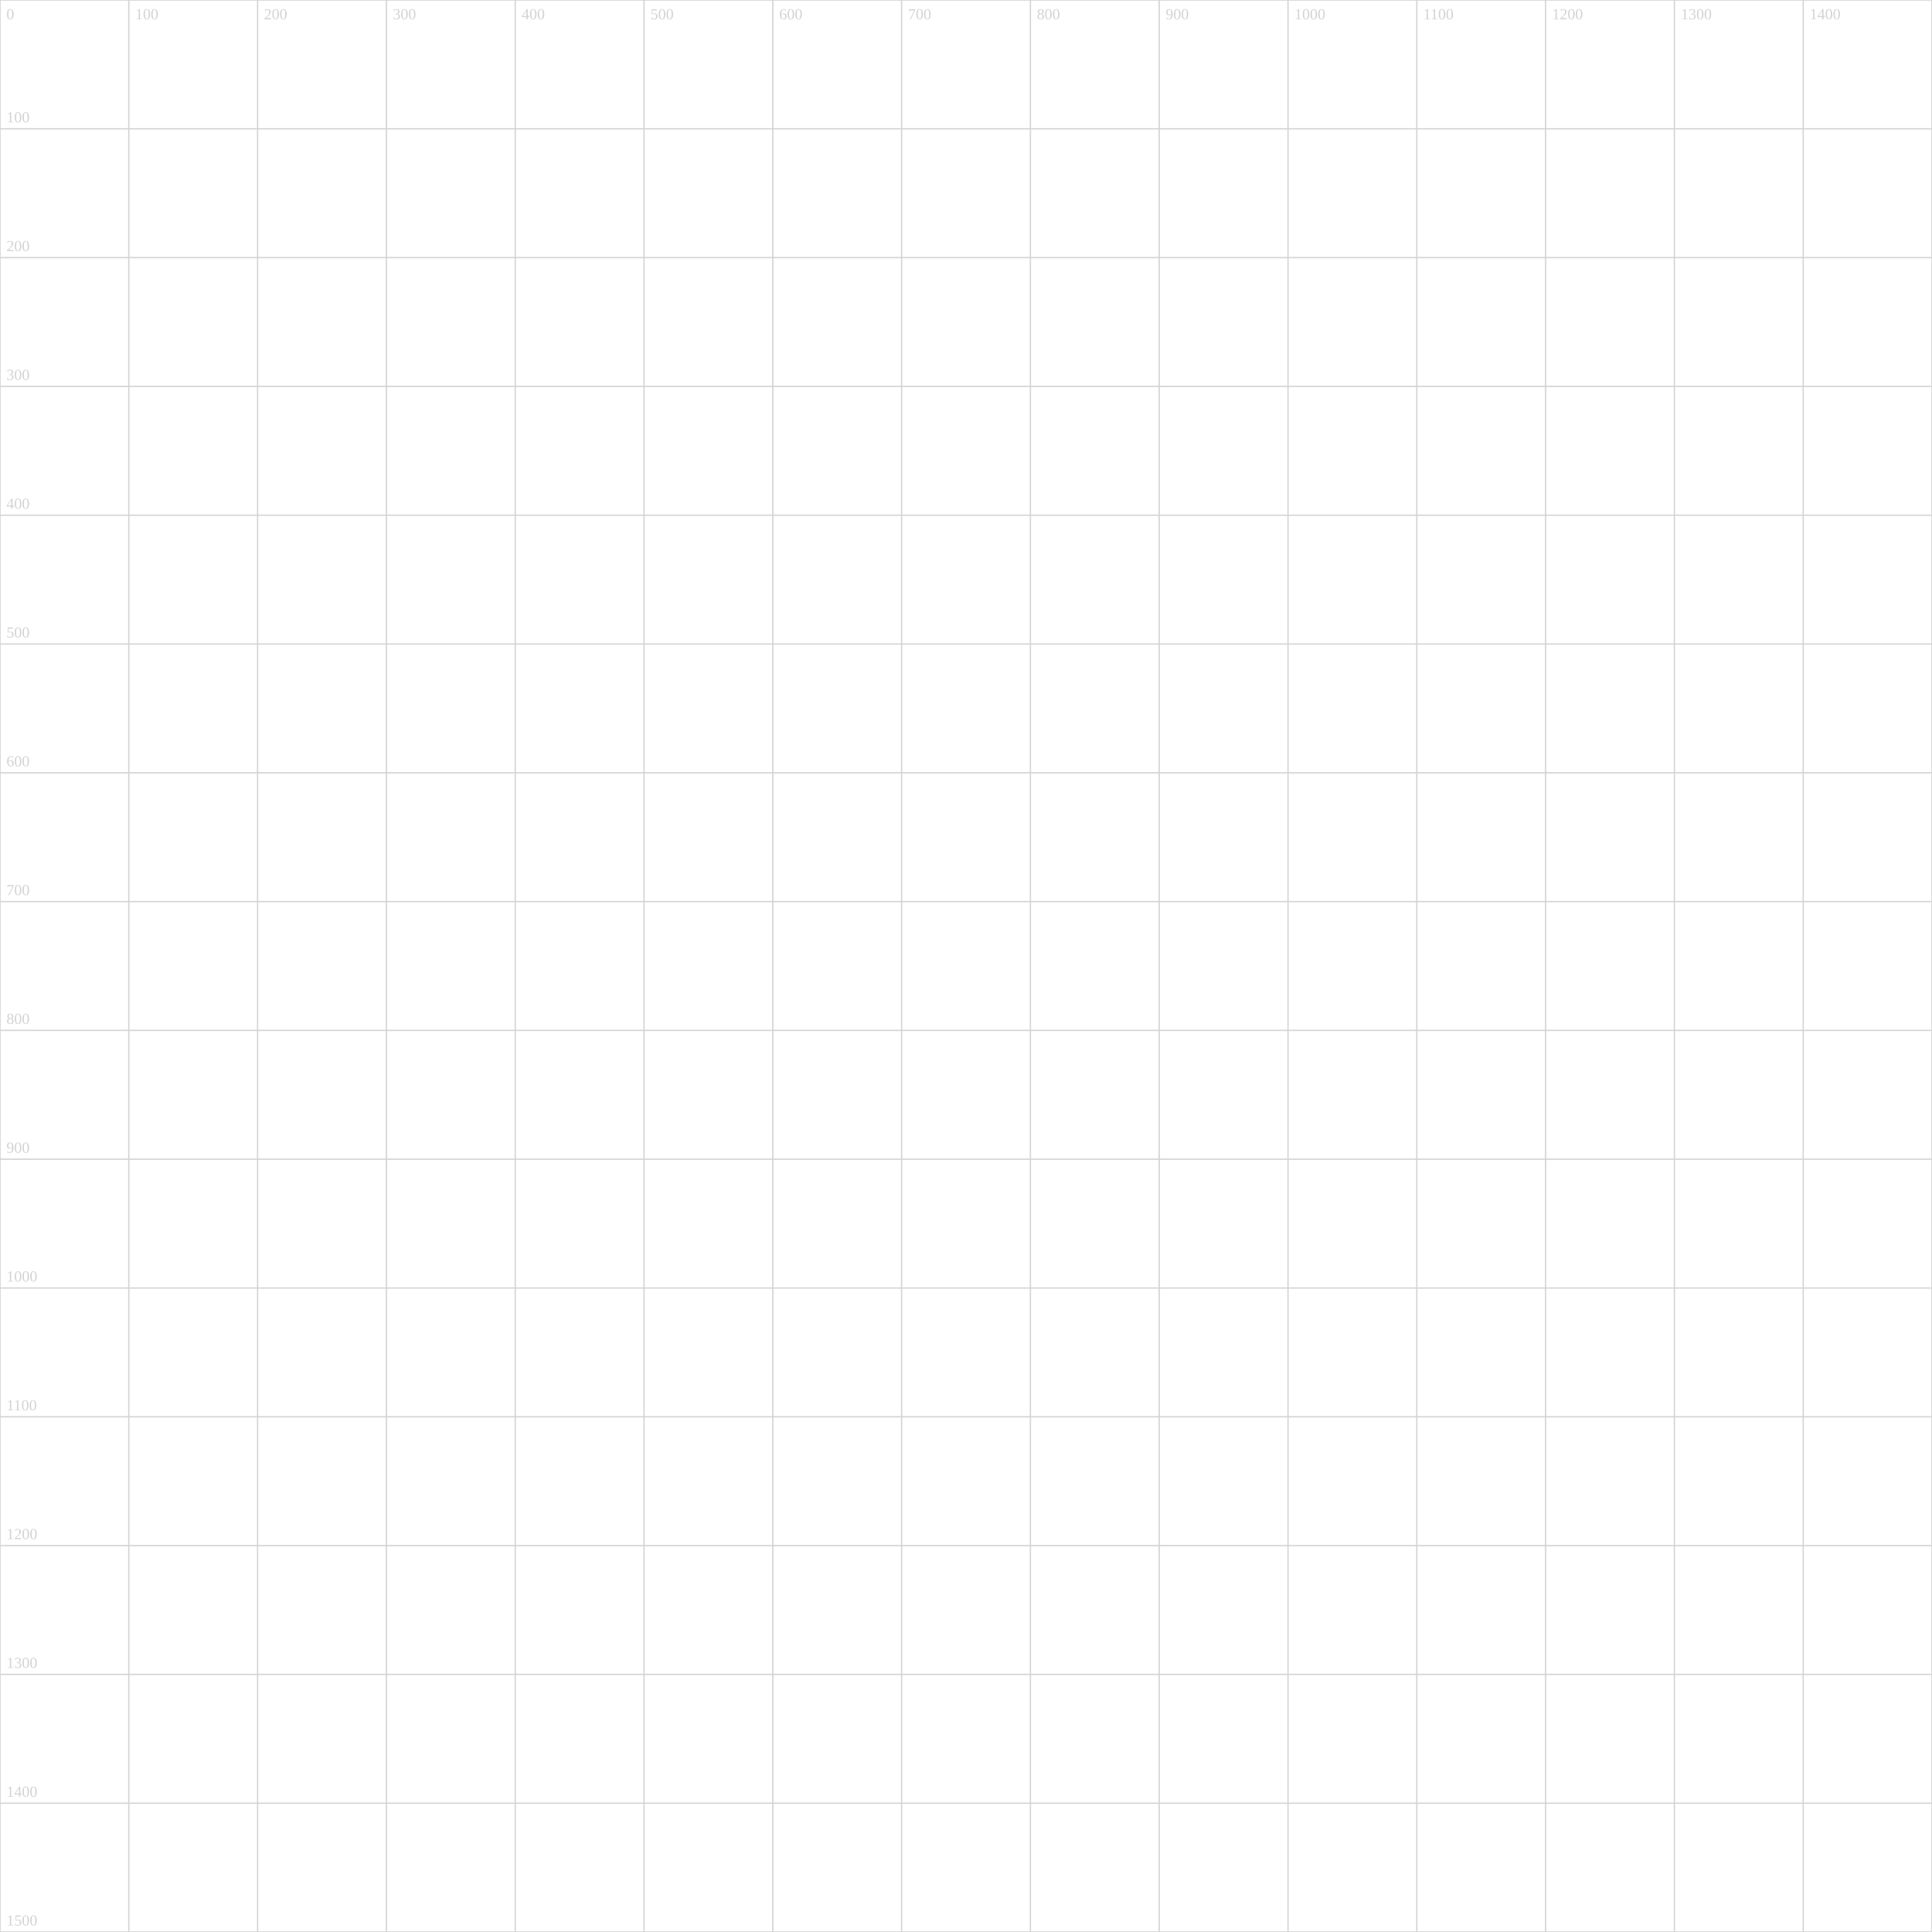
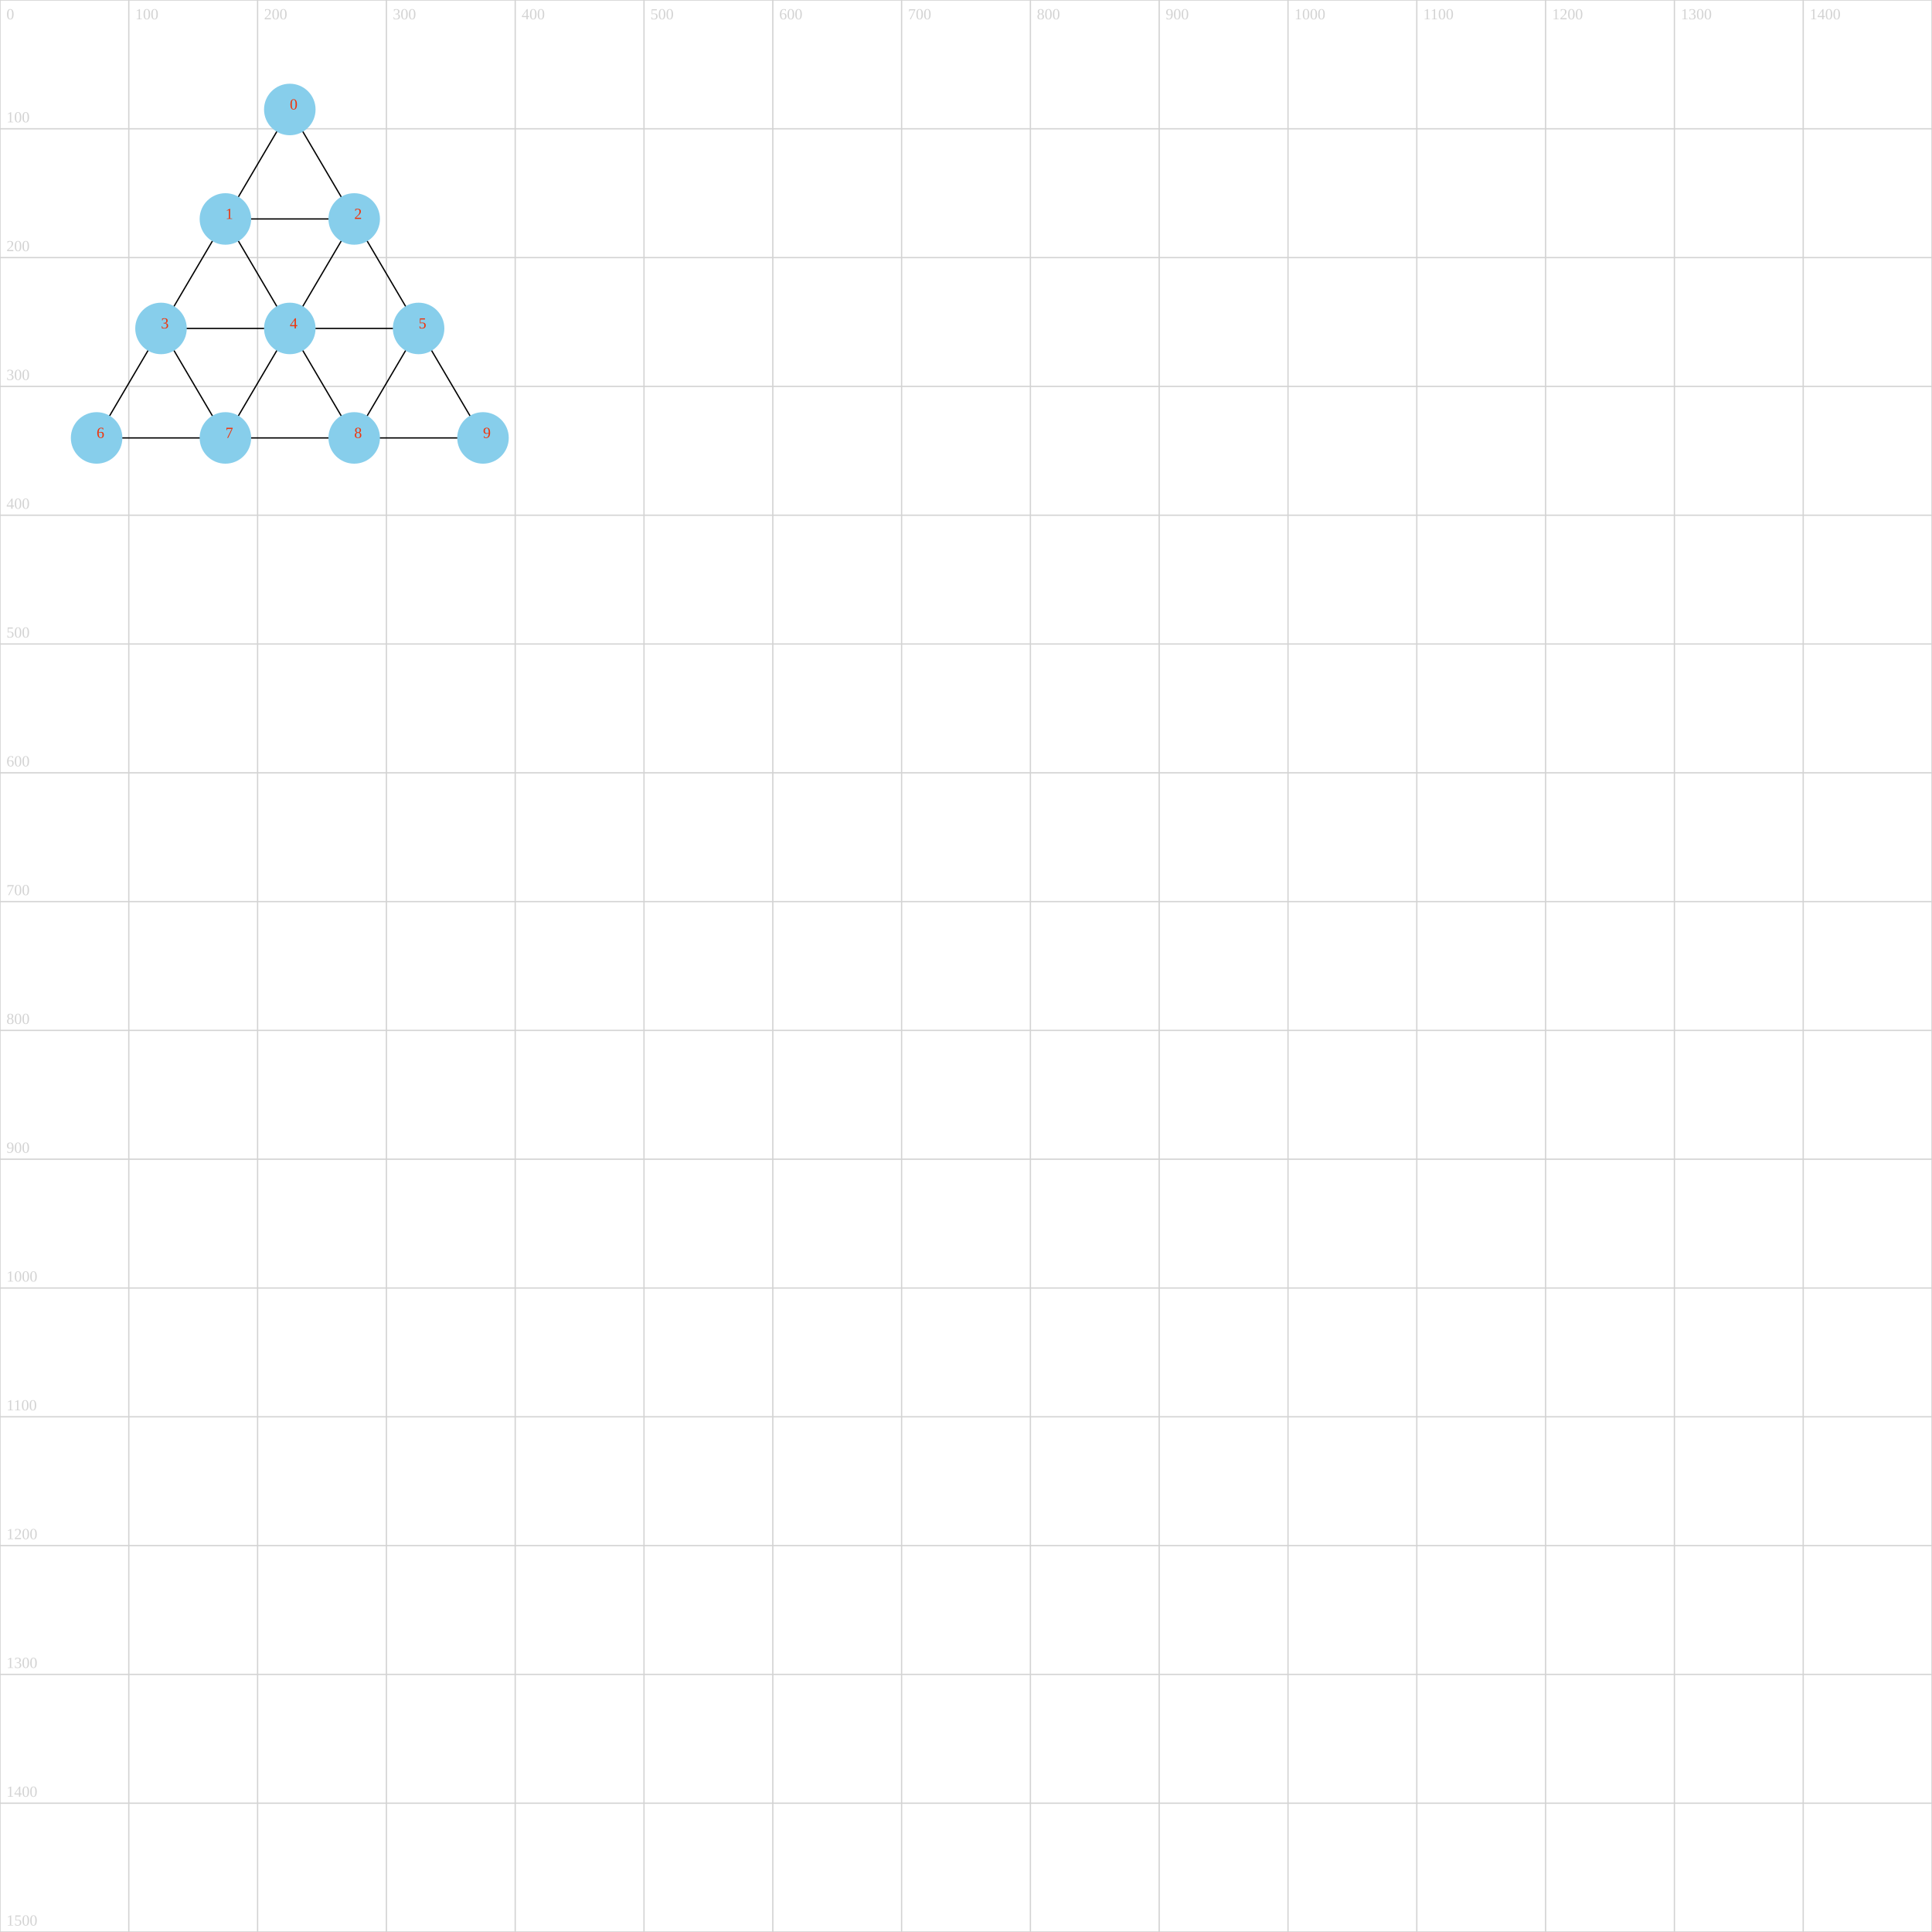
<svg xmlns="http://www.w3.org/2000/svg" version="1.1" width="1500" height="1500">
  <line x1="0" y1="0" x2="1500" y2="0" stroke="lightgrey" />
  <text x="5" y="-5" fill="lightgrey">0</text>
  <line x1="0" y1="100" x2="1500" y2="100" stroke="lightgrey" />
  <text x="5" y="95" fill="lightgrey">100</text>
  <line x1="0" y1="200" x2="1500" y2="200" stroke="lightgrey" />
  <text x="5" y="195" fill="lightgrey">200</text>
  <line x1="0" y1="300" x2="1500" y2="300" stroke="lightgrey" />
  <text x="5" y="295" fill="lightgrey">300</text>
  <line x1="0" y1="400" x2="1500" y2="400" stroke="lightgrey" />
  <text x="5" y="395" fill="lightgrey">400</text>
  <line x1="0" y1="500" x2="1500" y2="500" stroke="lightgrey" />
  <text x="5" y="495" fill="lightgrey">500</text>
  <line x1="0" y1="600" x2="1500" y2="600" stroke="lightgrey" />
  <text x="5" y="595" fill="lightgrey">600</text>
  <line x1="0" y1="700" x2="1500" y2="700" stroke="lightgrey" />
  <text x="5" y="695" fill="lightgrey">700</text>
  <line x1="0" y1="800" x2="1500" y2="800" stroke="lightgrey" />
  <text x="5" y="795" fill="lightgrey">800</text>
  <line x1="0" y1="900" x2="1500" y2="900" stroke="lightgrey" />
  <text x="5" y="895" fill="lightgrey">900</text>
  <line x1="0" y1="1000" x2="1500" y2="1000" stroke="lightgrey" />
  <text x="5" y="995" fill="lightgrey">1000</text>
  <line x1="0" y1="1100" x2="1500" y2="1100" stroke="lightgrey" />
  <text x="5" y="1095" fill="lightgrey">1100</text>
  <line x1="0" y1="1200" x2="1500" y2="1200" stroke="lightgrey" />
  <text x="5" y="1195" fill="lightgrey">1200</text>
  <line x1="0" y1="1300" x2="1500" y2="1300" stroke="lightgrey" />
  <text x="5" y="1295" fill="lightgrey">1300</text>
  <line x1="0" y1="1400" x2="1500" y2="1400" stroke="lightgrey" />
  <text x="5" y="1395" fill="lightgrey">1400</text>
  <line x1="0" y1="1500" x2="1500" y2="1500" stroke="lightgrey" />
  <text x="5" y="1495" fill="lightgrey">1500</text>
  <line x1="0" y1="0" x2="0" y2="1500" stroke="lightgrey" />
  <text x="5" y="15" fill="lightgrey">0</text>
  <line x1="100" y1="0" x2="100" y2="1500" stroke="lightgrey" />
  <text x="105" y="15" fill="lightgrey">100</text>
  <line x1="200" y1="0" x2="200" y2="1500" stroke="lightgrey" />
  <text x="205" y="15" fill="lightgrey">200</text>
  <line x1="300" y1="0" x2="300" y2="1500" stroke="lightgrey" />
  <text x="305" y="15" fill="lightgrey">300</text>
  <line x1="400" y1="0" x2="400" y2="1500" stroke="lightgrey" />
  <text x="405" y="15" fill="lightgrey">400</text>
  <line x1="500" y1="0" x2="500" y2="1500" stroke="lightgrey" />
  <text x="505" y="15" fill="lightgrey">500</text>
  <line x1="600" y1="0" x2="600" y2="1500" stroke="lightgrey" />
  <text x="605" y="15" fill="lightgrey">600</text>
  <line x1="700" y1="0" x2="700" y2="1500" stroke="lightgrey" />
  <text x="705" y="15" fill="lightgrey">700</text>
  <line x1="800" y1="0" x2="800" y2="1500" stroke="lightgrey" />
  <text x="805" y="15" fill="lightgrey">800</text>
  <line x1="900" y1="0" x2="900" y2="1500" stroke="lightgrey" />
  <text x="905" y="15" fill="lightgrey">900</text>
  <line x1="1000" y1="0" x2="1000" y2="1500" stroke="lightgrey" />
  <text x="1005" y="15" fill="lightgrey">1000</text>
  <line x1="1100" y1="0" x2="1100" y2="1500" stroke="lightgrey" />
  <text x="1105" y="15" fill="lightgrey">1100</text>
  <line x1="1200" y1="0" x2="1200" y2="1500" stroke="lightgrey" />
  <text x="1205" y="15" fill="lightgrey">1200</text>
  <line x1="1300" y1="0" x2="1300" y2="1500" stroke="lightgrey" />
  <text x="1305" y="15" fill="lightgrey">1300</text>
  <line x1="1400" y1="0" x2="1400" y2="1500" stroke="lightgrey" />
  <text x="1405" y="15" fill="lightgrey">1400</text>
  <line x1="1500" y1="0" x2="1500" y2="1500" stroke="lightgrey" />
  <text x="1505" y="15" fill="lightgrey">1500</text>
+   <line x1="225" y1="85" x2="175" y2="170" stroke="rgb(0,0,0)" />
+   <line x1="225" y1="85" x2="275" y2="170" stroke="rgb(0,0,0)" />
+   <line x1="175" y1="170" x2="275" y2="170" stroke="rgb(0,0,0)" />
+   <line x1="175" y1="170" x2="125" y2="255" stroke="rgb(0,0,0)" />
+   <line x1="175" y1="170" x2="225" y2="255" stroke="rgb(0,0,0)" />
+   <line x1="275" y1="170" x2="225" y2="255" stroke="rgb(0,0,0)" />
+   <line x1="275" y1="170" x2="325" y2="255" stroke="rgb(0,0,0)" />
+   <line x1="125" y1="255" x2="225" y2="255" stroke="rgb(0,0,0)" />
+   <line x1="225" y1="255" x2="325" y2="255" stroke="rgb(0,0,0)" />
+   <line x1="125" y1="255" x2="75" y2="340" stroke="rgb(0,0,0)" />
+   <line x1="125" y1="255" x2="175" y2="340" stroke="rgb(0,0,0)" />
+   <line x1="225" y1="255" x2="175" y2="340" stroke="rgb(0,0,0)" />
+   <line x1="225" y1="255" x2="275" y2="340" stroke="rgb(0,0,0)" />
+   <line x1="325" y1="255" x2="275" y2="340" stroke="rgb(0,0,0)" />
+   <line x1="325" y1="255" x2="375" y2="340" stroke="rgb(0,0,0)" />
+   <line x1="75" y1="340" x2="175" y2="340" stroke="rgb(0,0,0)" />
+   <line x1="175" y1="340" x2="275" y2="340" stroke="rgb(0,0,0)" />
+   <line x1="275" y1="340" x2="375" y2="340" stroke="rgb(0,0,0)" />
+   <circle cx="225" cy="85" r="20" fill="rgb(135,206,235)" />
+   <text x="225" y="85" fill="rgb(238,53,13)">0</text>
+   <circle cx="175" cy="170" r="20" fill="rgb(135,206,235)" />
+   <text x="175" y="170" fill="rgb(238,53,13)">1</text>
+   <circle cx="275" cy="170" r="20" fill="rgb(135,206,235)" />
+   <text x="275" y="170" fill="rgb(238,53,13)">2</text>
+   <circle cx="125" cy="255" r="20" fill="rgb(135,206,235)" />
+   <text x="125" y="255" fill="rgb(238,53,13)">3</text>
+   <circle cx="225" cy="255" r="20" fill="rgb(135,206,235)" />
+   <text x="225" y="255" fill="rgb(238,53,13)">4</text>
+   <circle cx="325" cy="255" r="20" fill="rgb(135,206,235)" />
+   <text x="325" y="255" fill="rgb(238,53,13)">5</text>
+   <circle cx="75" cy="340" r="20" fill="rgb(135,206,235)" />
+   <text x="75" y="340" fill="rgb(238,53,13)">6</text>
+   <circle cx="175" cy="340" r="20" fill="rgb(135,206,235)" />
+   <text x="175" y="340" fill="rgb(238,53,13)">7</text>
+   <circle cx="275" cy="340" r="20" fill="rgb(135,206,235)" />
+   <text x="275" y="340" fill="rgb(238,53,13)">8</text>
+   <circle cx="375" cy="340" r="20" fill="rgb(135,206,235)" />
+   <text x="375" y="340" fill="rgb(238,53,13)">9</text>
</svg>
